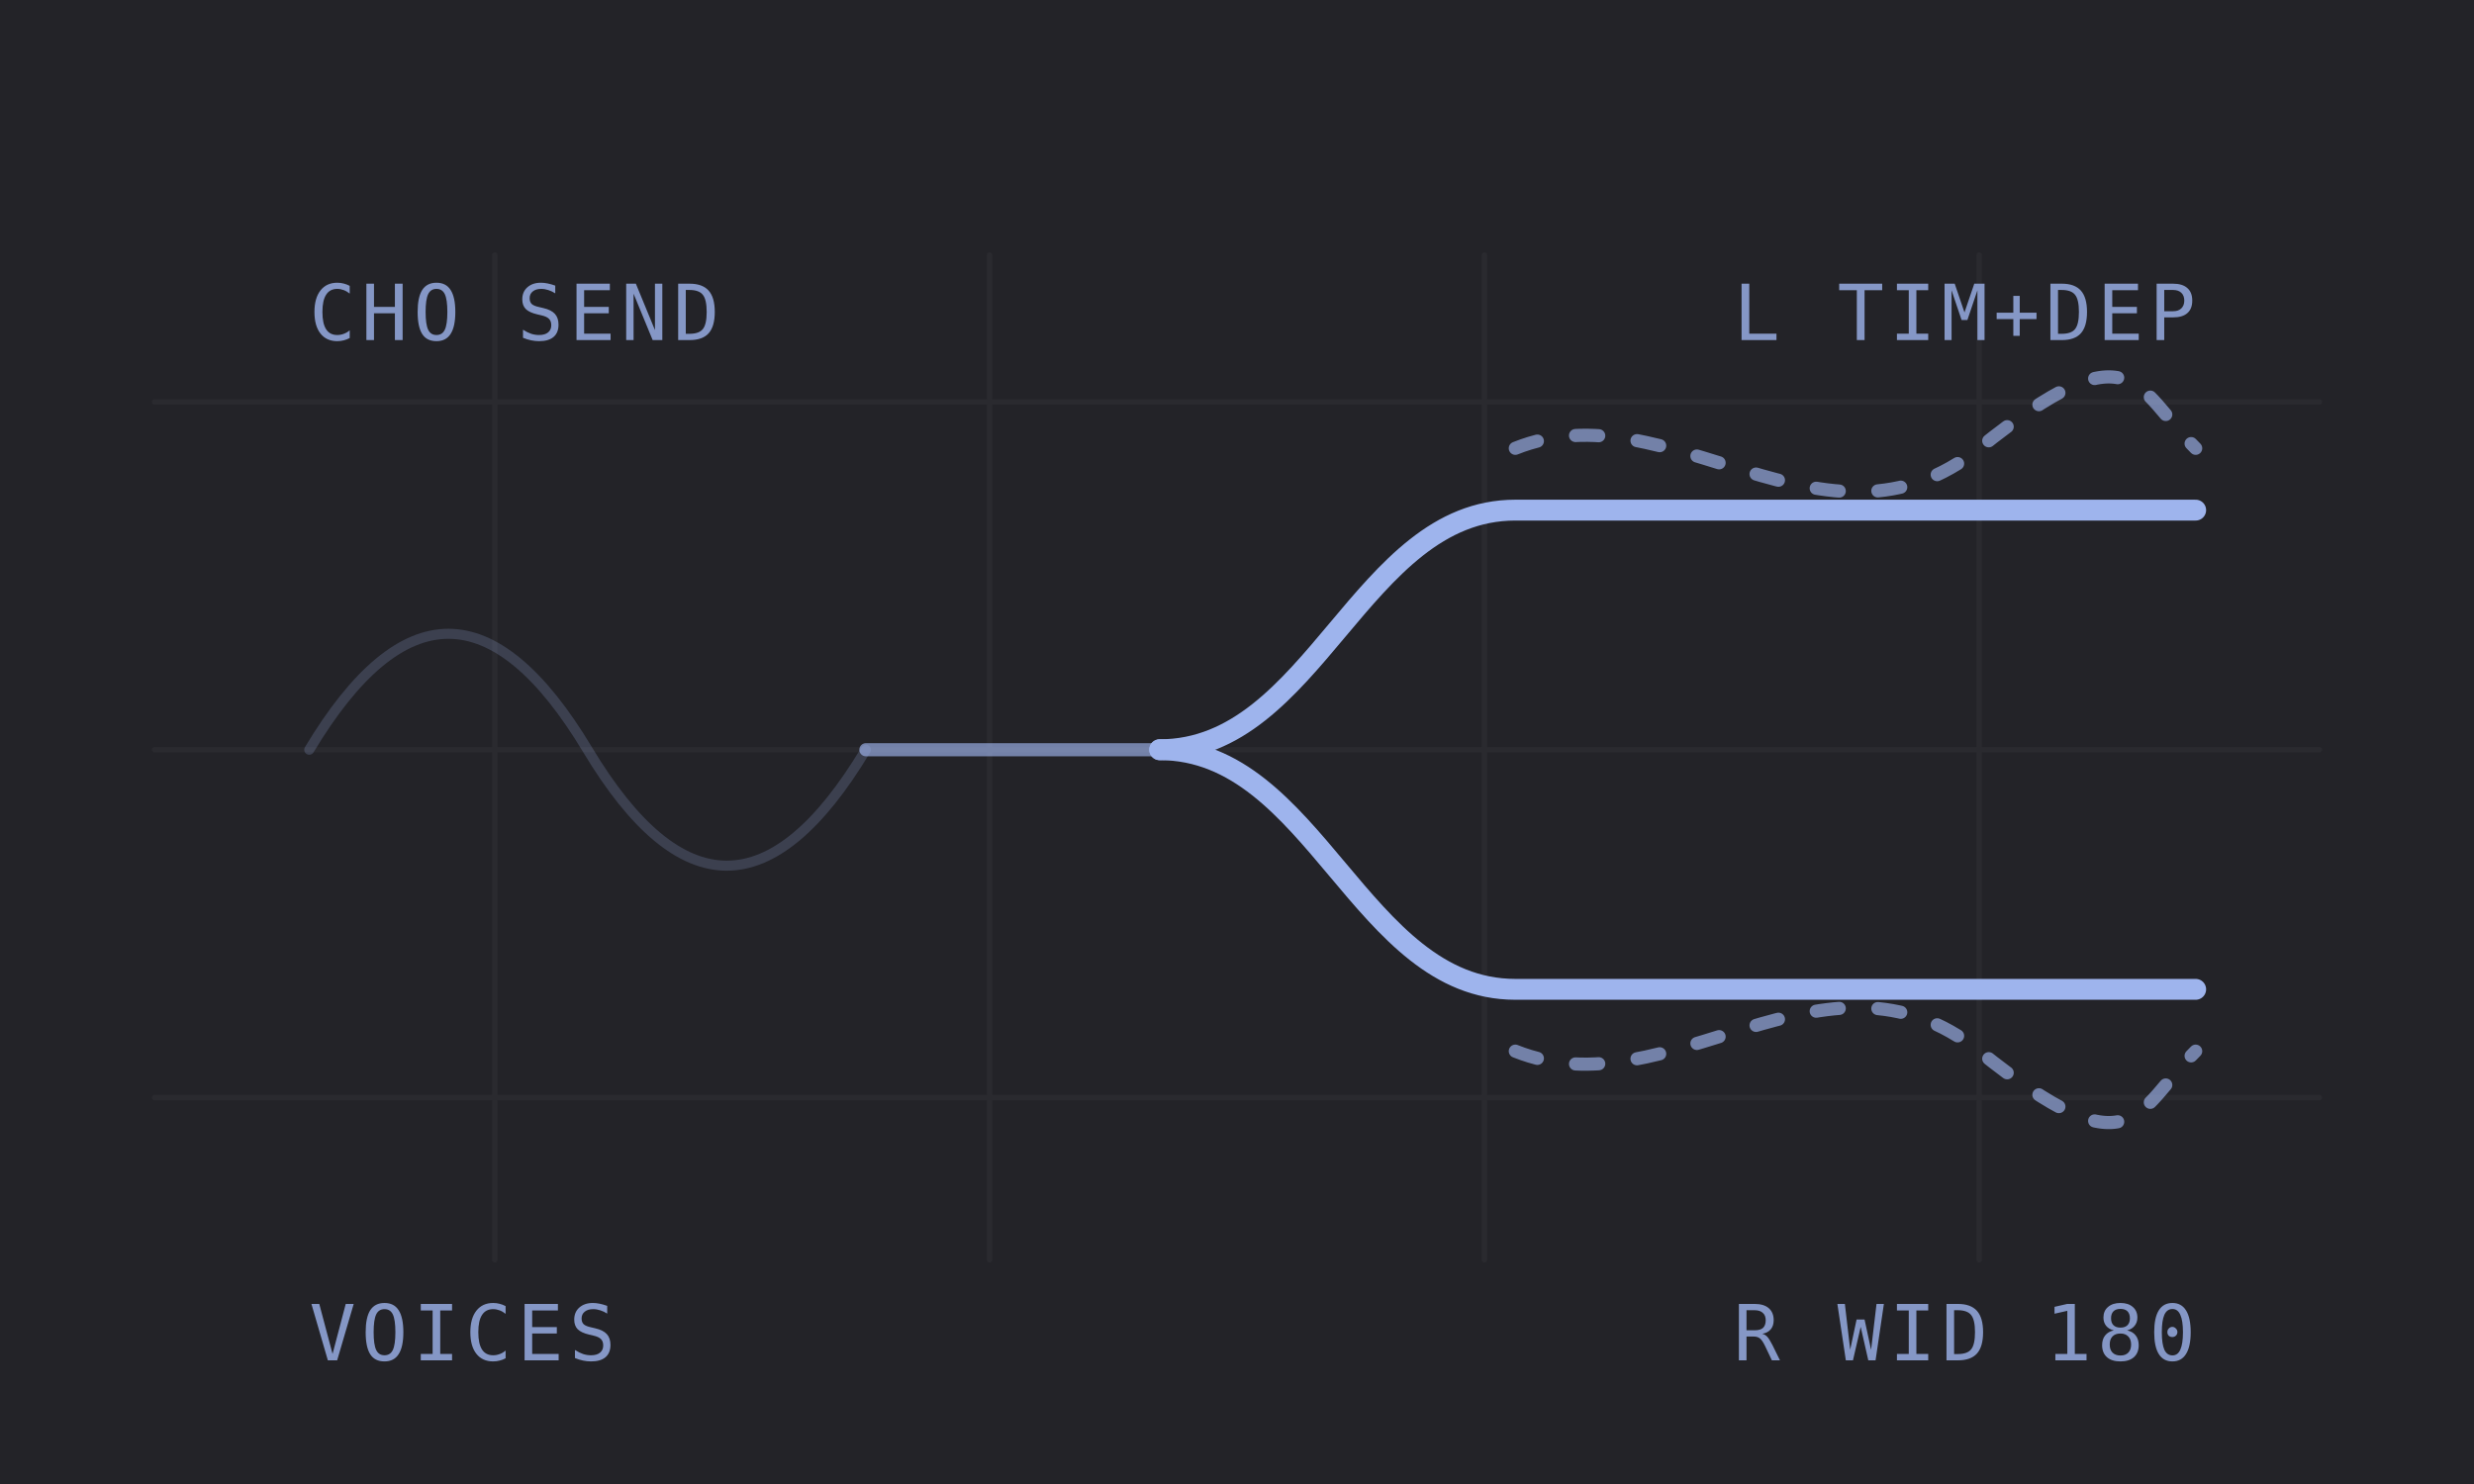
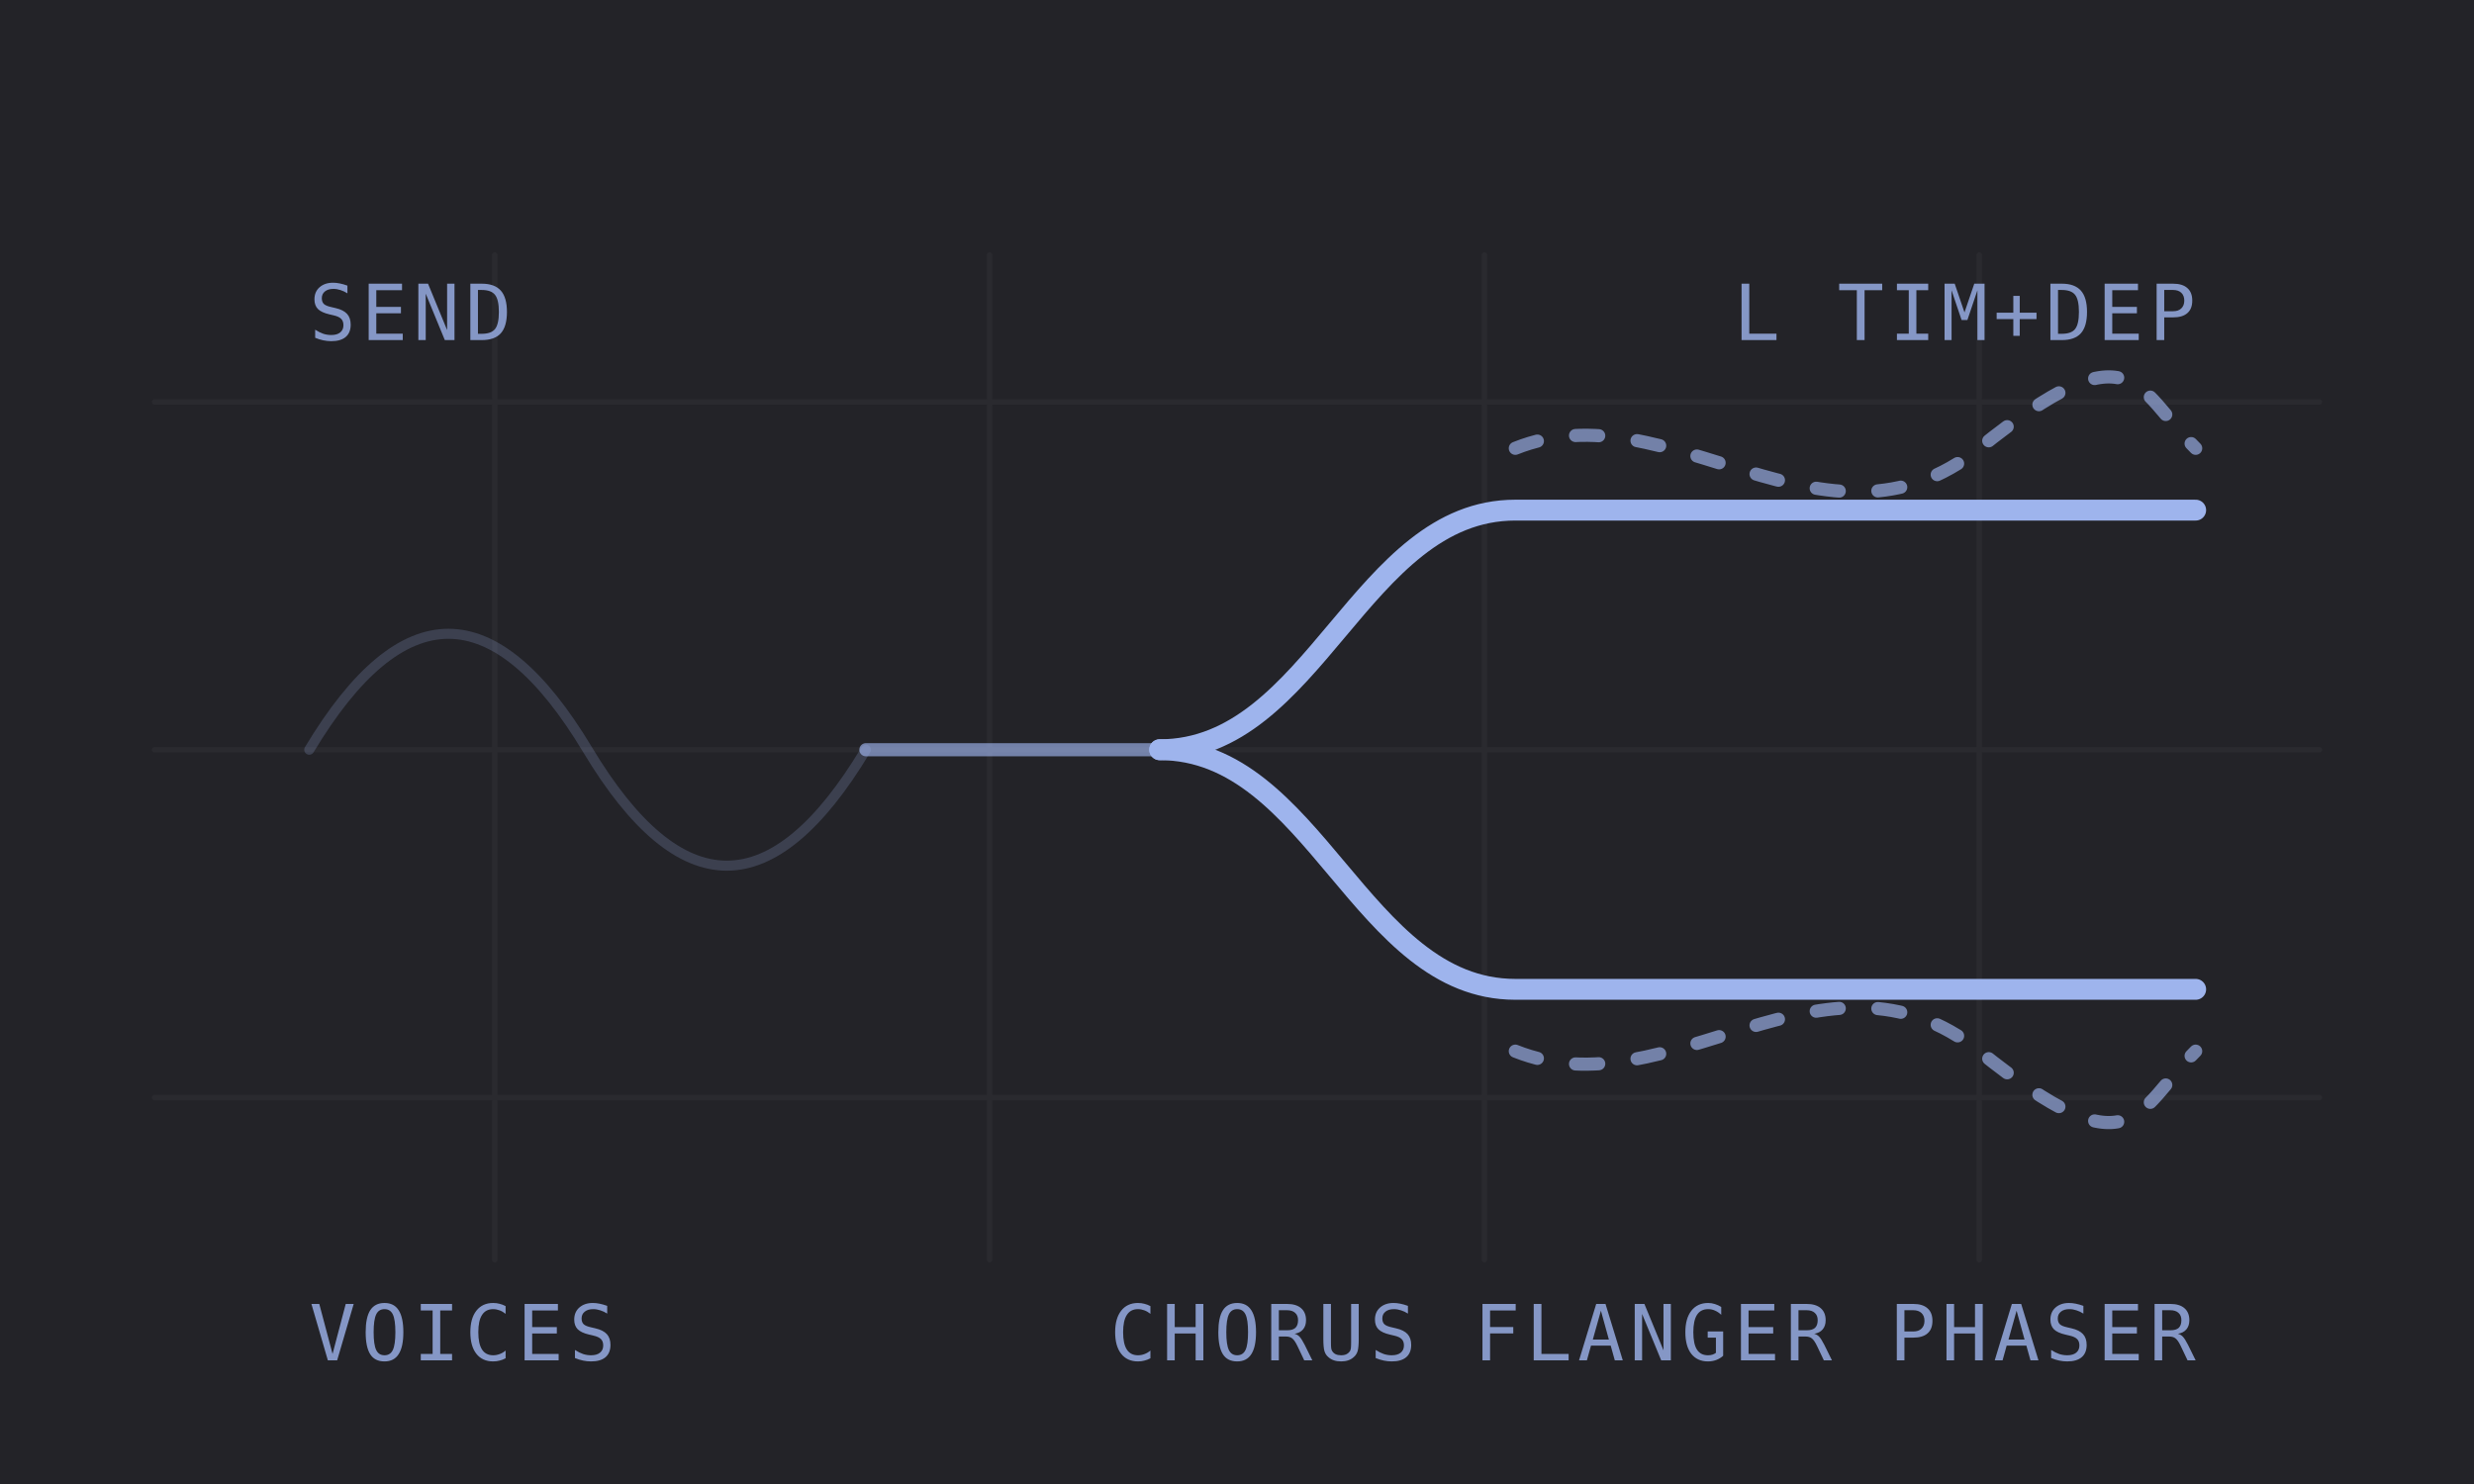
<svg xmlns="http://www.w3.org/2000/svg" width="320" height="192" viewBox="0 0 320 192" class="signal-art" fill="none" stroke-linecap="round" stroke-linejoin="round" role="img" aria-labelledby="title description">
  <style>.signal-grid{stroke:#fff;opacity:.035;stroke-width:.7}.signal-main{stroke:#9eb4ed;stroke-width:2.7}.signal-secondary{stroke:#9eb4ed;opacity:.65;stroke-width:1.7}.signal-ghost{stroke:#9eb4ed;opacity:.2;stroke-width:1.3}.signal-art text{fill:#9eb4ed;opacity:.8;font:10px monospace;letter-spacing:.7px;stroke:none}</style>
  <rect width="320" height="192" fill="#232328" />
  <g class="signal-grid">
    <path d="M20 52H300" />
    <path d="M20 97H300" />
    <path d="M20 142H300" />
    <path d="M64 33V163" />
    <path d="M128 33V163" />
    <path d="M192 33V163" />
    <path d="M256 33V163" />
  </g>
  <g>
    <path class="signal-ghost" d="M40 97C52 77 64 77 76 97S100 117 112 97" />
    <path class="signal-secondary" d="M112 97H150" />
    <path class="signal-main" d="M150 97C170 97 176 66 196 66H284" />
    <path class="signal-main" d="M150 97C170 97 176 128 196 128H284" />
    <path class="signal-secondary" d="M196 58C216 50 236 74 256 58S276 50 284 58" stroke-dasharray="3 5" />
    <path class="signal-secondary" d="M196 136C216 144 236 120 256 136S276 144 284 136" stroke-dasharray="3 5" />
-     <text x="40" y="44">CHO SEND</text>
+     <text x="40" y="44">SEND</text>
    <text x="284" y="44" text-anchor="end">L TIM+DEP</text>
    <text x="40" y="176">VOICES</text>
-     <text x="284" y="176" text-anchor="end">R WID 180</text>
+     <text x="284" y="176" text-anchor="end">CHORUS FLANGER PHASER</text>
  </g>
</svg>
